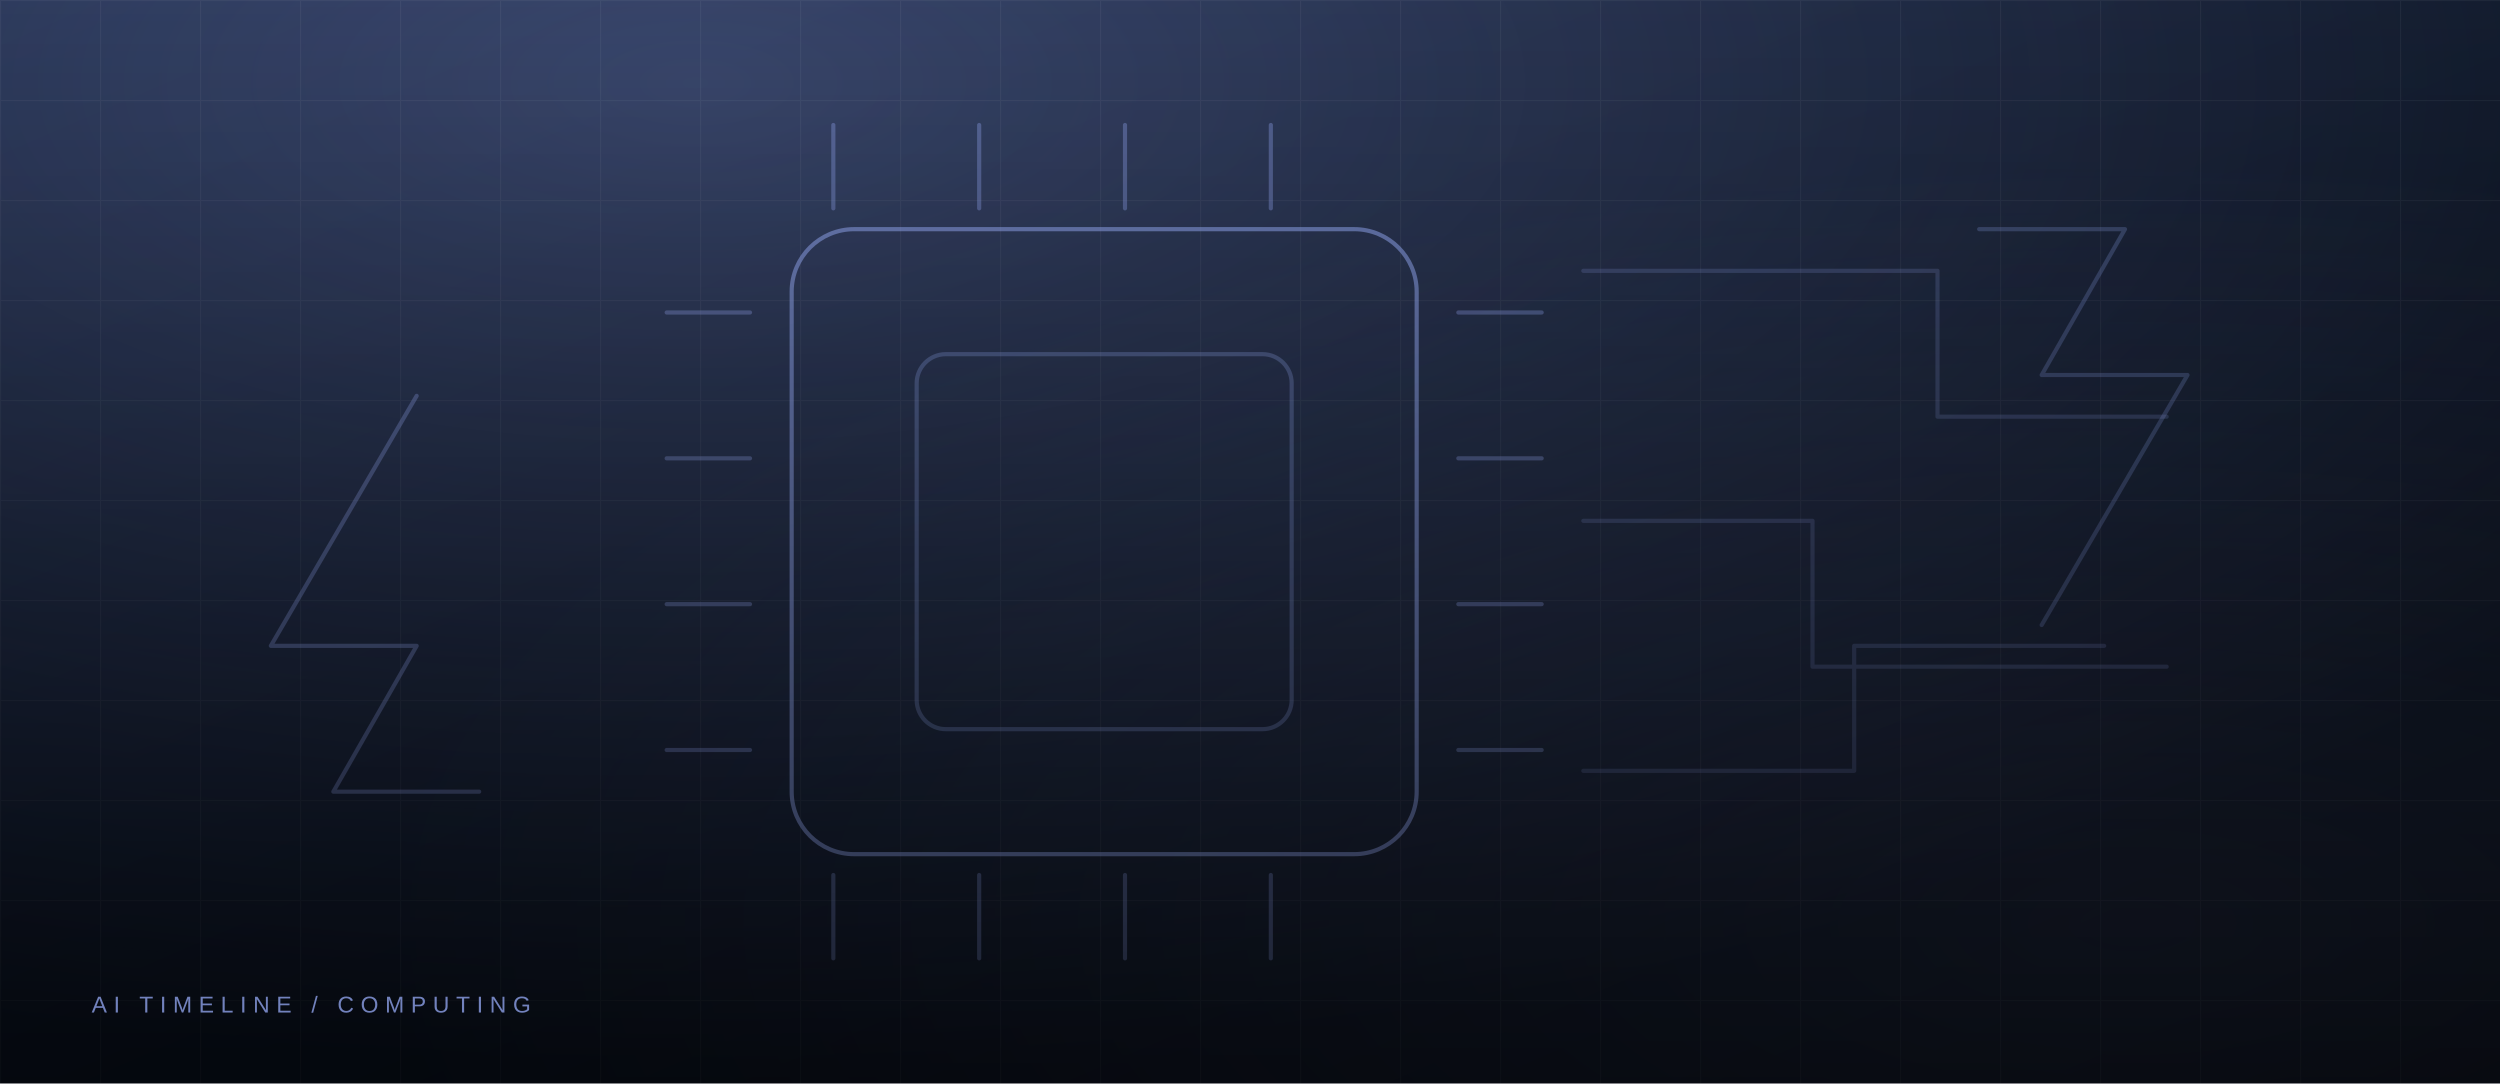
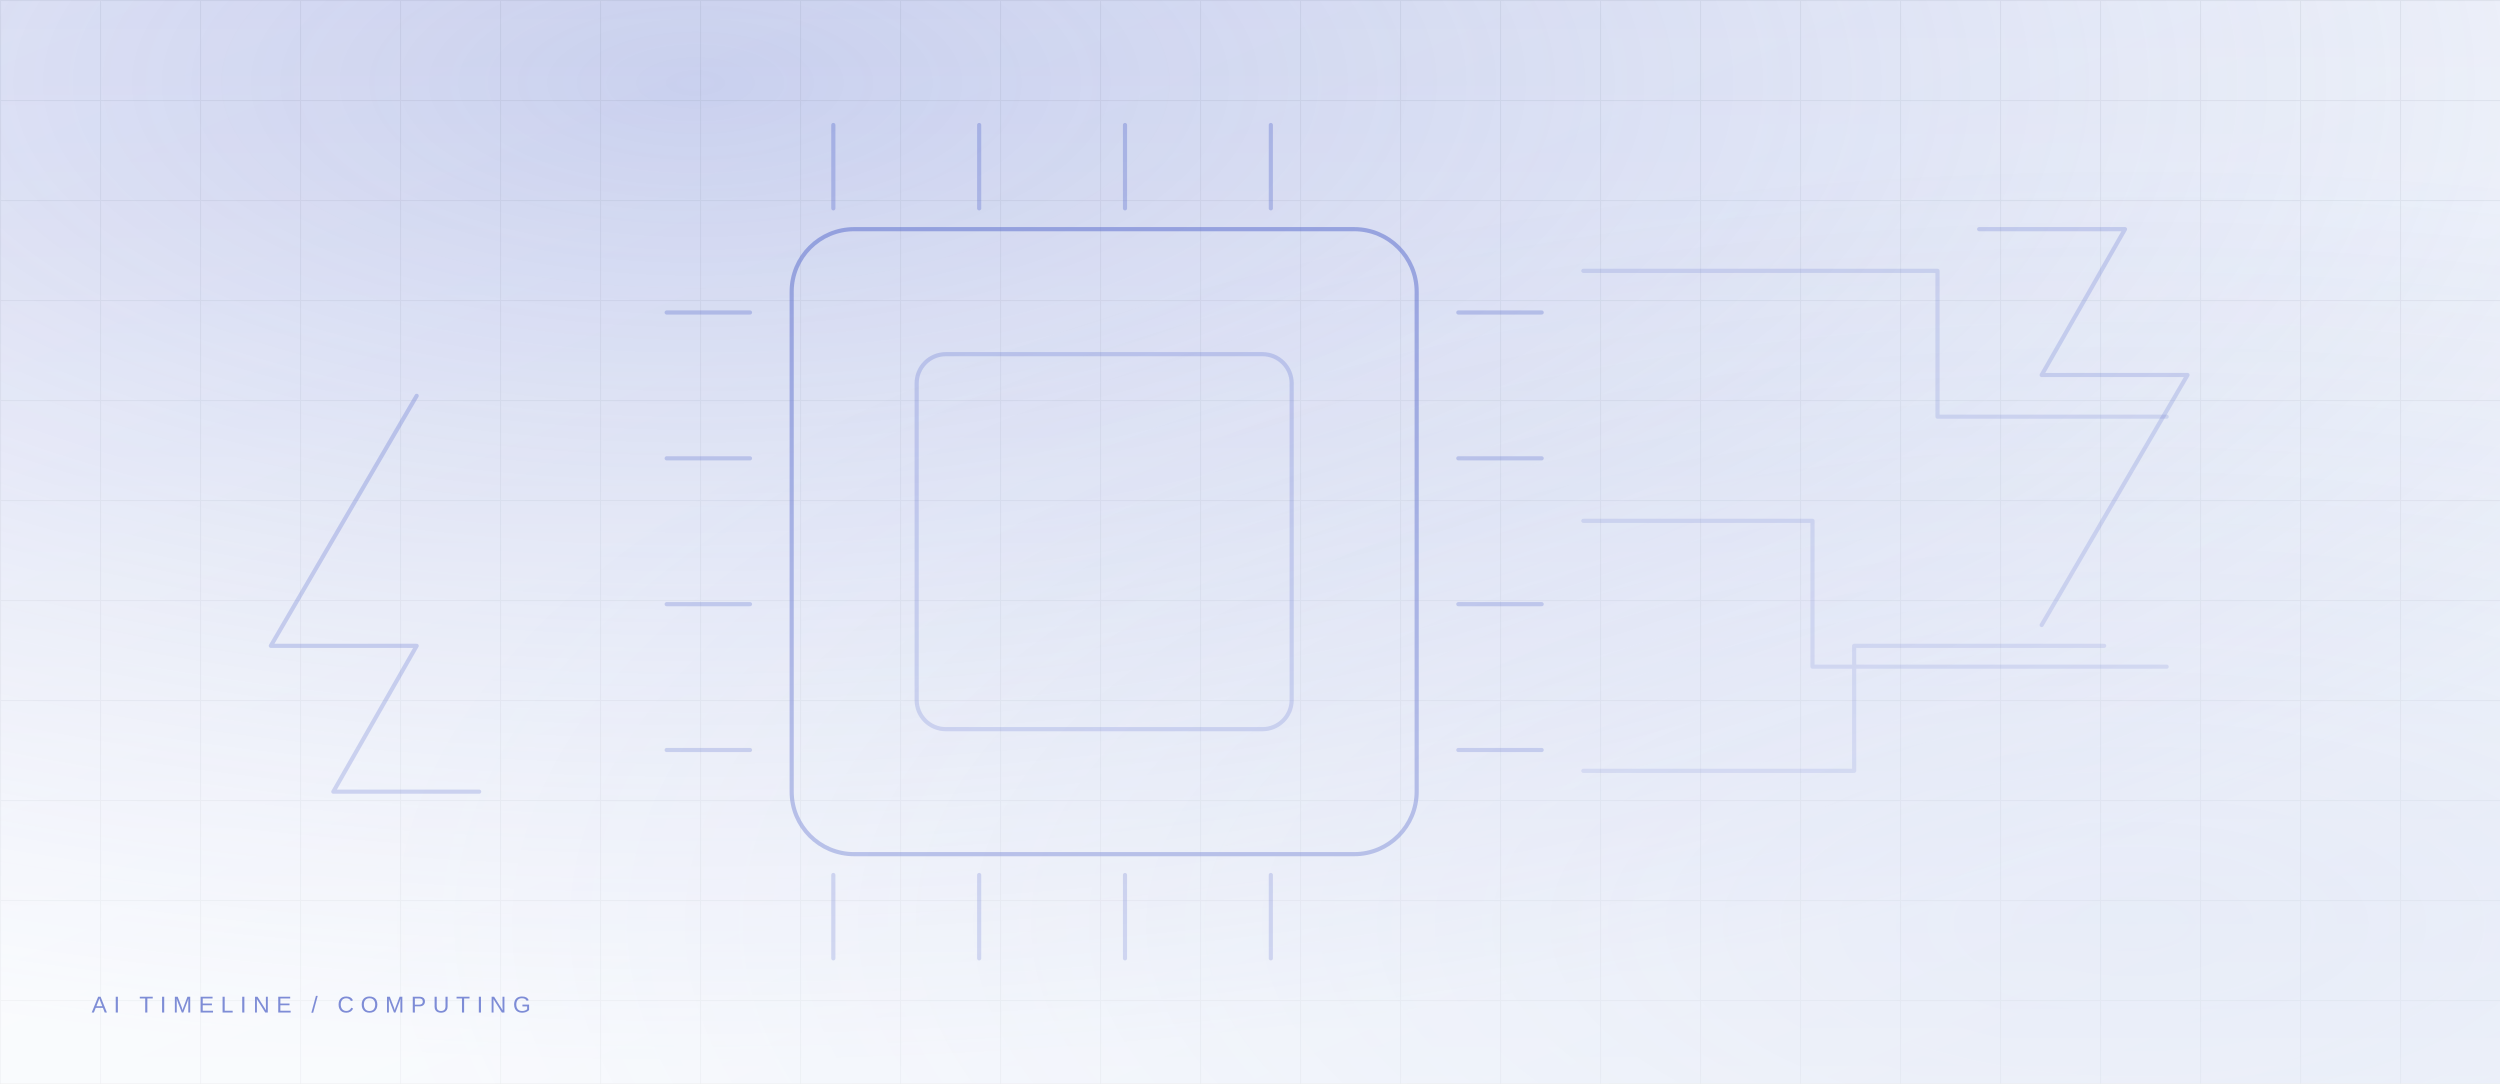
<svg xmlns="http://www.w3.org/2000/svg" width="1200" height="520" viewBox="0 0 1200 520" role="img">
  <defs>
    <linearGradient id="bg" x1="0" y1="0" x2="1" y2="1">
-       <stop offset="0" stop-color="#121d34" />
-       <stop offset=".55" stop-color="#0a1220" />
-       <stop offset="1" stop-color="#070b14" />
+       <stop offset="0" stop-color="#ffffff" />
+       <stop offset=".55" stop-color="#f4f7fc" />
+       <stop offset="1" stop-color="#e8eff8" />
    </linearGradient>
    <radialGradient id="glow" cx=".28" cy=".08" r=".9">
-       <stop offset="0" stop-color="#9bb0ff" stop-opacity=".30" />
-       <stop offset="1" stop-color="#9bb0ff" stop-opacity="0" />
+       <stop offset="0" stop-color="#4f63c8" stop-opacity=".30" />
+       <stop offset="1" stop-color="#4f63c8" stop-opacity="0" />
    </radialGradient>
    <radialGradient id="glow2" cx=".85" cy=".85" r=".7">
-       <stop offset="0" stop-color="#9bb0ff" stop-opacity=".12" />
-       <stop offset="1" stop-color="#9bb0ff" stop-opacity="0" />
+       <stop offset="0" stop-color="#4f63c8" stop-opacity=".12" />
+       <stop offset="1" stop-color="#4f63c8" stop-opacity="0" />
    </radialGradient>
    <pattern id="grid" width="48" height="48" patternUnits="userSpaceOnUse">
-       <path d="M48 0H0V48" fill="none" stroke="#ffffff" stroke-opacity=".05" />
+       <path d="M48 0H0V48" fill="none" stroke="#1f2937" stroke-opacity=".06" />
    </pattern>
    <linearGradient id="fade" x1="0" y1="0" x2="0" y2="1">
-       <stop offset="0" stop-color="#000" stop-opacity="0" />
-       <stop offset="1" stop-color="#000" stop-opacity=".58" />
+       <stop offset="0" stop-color="#ffffff" stop-opacity="0" />
+       <stop offset="1" stop-color="#ffffff" stop-opacity=".45" />
    </linearGradient>
  </defs>
  <rect width="1200" height="520" fill="url(#bg)" />
  <rect width="1200" height="520" fill="url(#glow)" />
  <rect width="1200" height="520" fill="url(#glow2)" />
  <rect width="1200" height="520" fill="url(#grid)" />
  <g fill="none" stroke-linecap="round" stroke-linejoin="round">
-     <rect x="380" y="110" width="300" height="300" rx="30" stroke="#9bb0ff" stroke-opacity=".55" stroke-width="2" />
-     <rect x="440" y="170" width="180" height="180" rx="14" stroke="#9bb0ff" stroke-opacity=".3" stroke-width="2" />
-     <g stroke="#9bb0ff" stroke-opacity=".35" stroke-width="2">
+     <rect x="380" y="110" width="300" height="300" rx="30" stroke="#4f63c8" stroke-opacity=".55" stroke-width="2" />
+     <rect x="440" y="170" width="180" height="180" rx="14" stroke="#4f63c8" stroke-opacity=".3" stroke-width="2" />
+     <g stroke="#4f63c8" stroke-opacity=".35" stroke-width="2">
      <path d="M400 60v40M470 60v40M540 60v40M610 60v40M400 420v40M470 420v40M540 420v40M610 420v40M320 150h40M320 220h40M320 290h40M320 360h40M700 150h40M700 220h40M700 290h40M700 360h40" />
    </g>
-     <g stroke="#9bb0ff" stroke-opacity=".2" stroke-width="2">
+     <g stroke="#4f63c8" stroke-opacity=".2" stroke-width="2">
      <path d="M760 130h170v70h110M760 250h110v70h170M760 370h130v-60h120" />
    </g>
-     <path d="M230 380l-70 0 40-70-70 0 70-120" stroke="#9bb0ff" stroke-opacity=".35" stroke-width="2" />
-     <path d="M950 110l70 0-40 70 70 0-70 120" stroke="#9bb0ff" stroke-opacity=".25" stroke-width="2" />
+     <path d="M230 380l-70 0 40-70-70 0 70-120" stroke="#4f63c8" stroke-opacity=".35" stroke-width="2" />
+     <path d="M950 110l70 0-40 70 70 0-70 120" stroke="#4f63c8" stroke-opacity=".25" stroke-width="2" />
  </g>
  <rect width="1200" height="520" fill="url(#fade)" />
-   <text x="44" y="486" font-family="Segoe UI, Arial, sans-serif" font-size="11" letter-spacing="3.2" fill="#9bb0ff" fill-opacity=".72">AI TIMELINE / COMPUTING</text>
+   <text x="44" y="486" font-family="Segoe UI, Arial, sans-serif" font-size="11" letter-spacing="3.2" fill="#4f63c8" fill-opacity=".72">AI TIMELINE / COMPUTING</text>
</svg>
